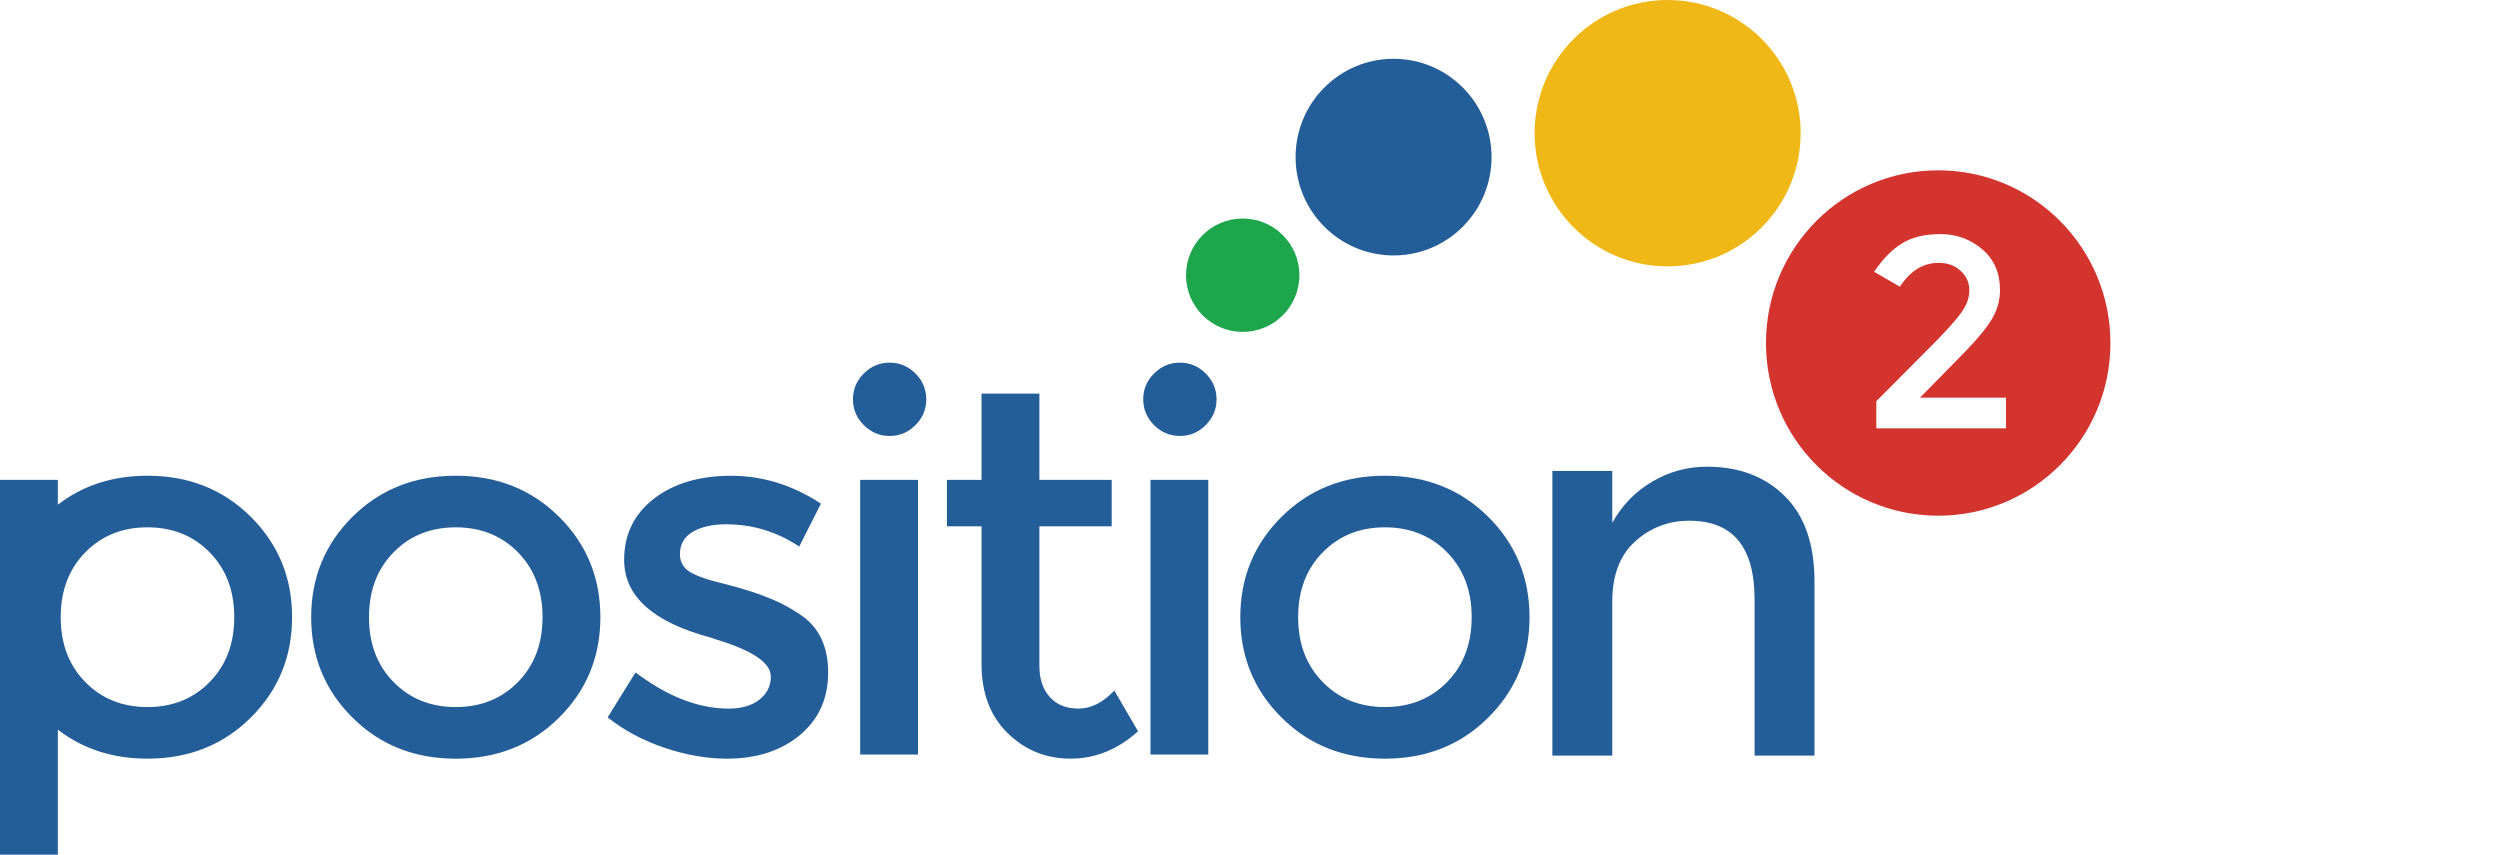
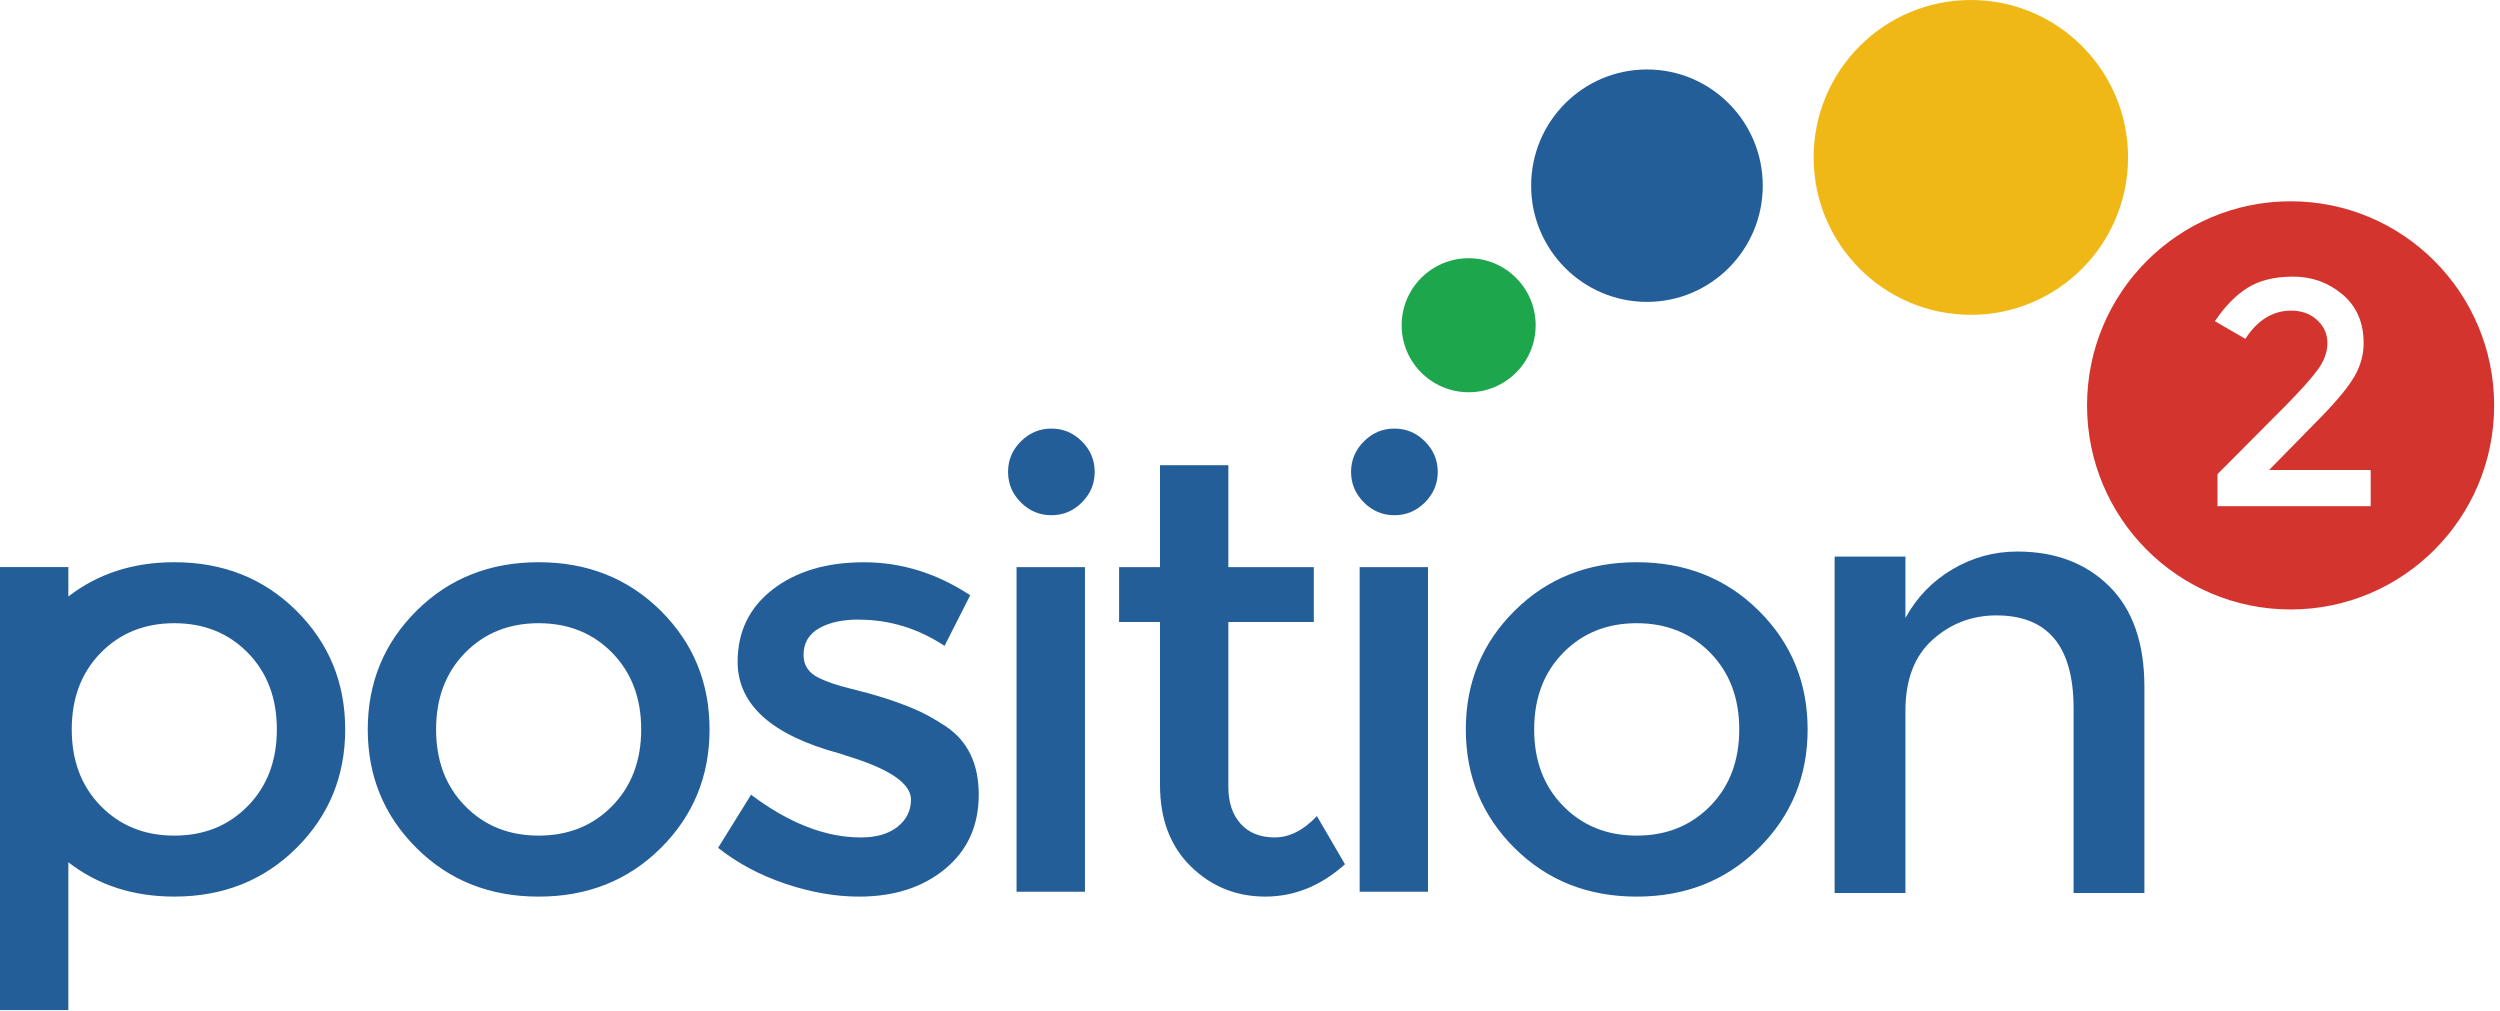
- <svg xmlns="http://www.w3.org/2000/svg" width="117" height="40" viewBox="0 0 117 40" fill="none">
+ <svg xmlns="http://www.w3.org/2000/svg" width="99" height="40" viewBox="0 0 99 40" fill="none">
  <path fill-rule="evenodd" clip-rule="evenodd" d="M67.727 25.851C66.961 25.07 65.99 24.679 64.814 24.679C63.637 24.679 62.666 25.07 61.901 25.851C61.135 26.633 60.753 27.644 60.753 28.884C60.753 30.124 61.135 31.136 61.901 31.917C62.667 32.699 63.637 33.09 64.814 33.09C65.99 33.09 66.96 32.699 67.727 31.917C68.493 31.136 68.874 30.125 68.874 28.884C68.874 27.643 68.493 26.633 67.727 25.851ZM0 40V22.457H2.707V23.622C3.876 22.716 5.275 22.264 6.902 22.264C8.836 22.264 10.447 22.905 11.736 24.184C13.025 25.465 13.67 27.032 13.67 28.884C13.67 30.737 13.025 32.304 11.736 33.584C10.447 34.865 8.835 35.505 6.902 35.505C5.276 35.505 3.877 35.052 2.707 34.146V39.999H0V40ZM9.814 25.851C9.049 25.07 8.079 24.679 6.902 24.679C5.726 24.679 4.756 25.07 3.989 25.851C3.224 26.633 2.841 27.644 2.841 28.884C2.841 30.124 3.223 31.136 3.989 31.917C4.755 32.699 5.725 33.09 6.902 33.09C8.08 33.09 9.049 32.699 9.814 31.917C10.58 31.136 10.963 30.125 10.963 28.884C10.963 27.643 10.58 26.633 9.814 25.851ZM69.648 33.585C68.359 34.866 66.747 35.506 64.814 35.506C62.882 35.506 61.269 34.866 59.98 33.585C58.69 32.304 58.046 30.738 58.046 28.885C58.046 27.033 58.69 25.466 59.98 24.185C61.269 22.905 62.88 22.264 64.814 22.264C66.749 22.264 68.359 22.906 69.648 24.185C70.938 25.466 71.582 27.033 71.582 28.885C71.582 30.738 70.938 32.305 69.648 33.585ZM56.548 35.313H53.842V22.458H56.548V35.313ZM56.427 19.896C56.089 20.234 55.685 20.403 55.219 20.403C54.753 20.403 54.348 20.234 54.01 19.896C53.672 19.557 53.502 19.154 53.502 18.687C53.502 18.221 53.672 17.817 54.01 17.479C54.348 17.141 54.75 16.972 55.219 16.972C55.688 16.972 56.089 17.141 56.427 17.479C56.765 17.818 56.935 18.221 56.935 18.687C56.935 19.154 56.765 19.558 56.427 19.896ZM49.127 32.618C49.449 32.981 49.902 33.162 50.481 33.162C51.061 33.162 51.617 32.881 52.15 32.317L53.261 34.225C52.309 35.079 51.258 35.505 50.106 35.505C48.954 35.505 47.971 35.107 47.157 34.31C46.343 33.512 45.936 32.438 45.936 31.084V24.632H44.316V22.458H45.936V18.422H48.643V22.458H52.027V24.632H48.643V31.157C48.643 31.77 48.803 32.256 49.127 32.618M42.964 35.313H40.256V22.458H42.964V35.313ZM42.843 19.896C42.505 20.234 42.101 20.403 41.634 20.403C41.168 20.403 40.764 20.234 40.426 19.896C40.087 19.557 39.919 19.154 39.919 18.687C39.919 18.221 40.087 17.817 40.426 17.479C40.765 17.141 41.168 16.972 41.634 16.972C42.101 16.972 42.506 17.141 42.843 17.479C43.182 17.818 43.35 18.221 43.35 18.687C43.35 19.154 43.181 19.558 42.843 19.896ZM33.997 24.535C33.352 24.535 32.828 24.652 32.425 24.886C32.022 25.119 31.821 25.47 31.821 25.938C31.821 26.356 32.03 26.662 32.449 26.855C32.74 27 33.146 27.138 33.67 27.266C34.194 27.396 34.657 27.524 35.061 27.653C35.464 27.782 35.854 27.927 36.233 28.088C36.611 28.25 37.019 28.475 37.454 28.764C38.324 29.344 38.758 30.247 38.758 31.47C38.758 32.693 38.315 33.674 37.429 34.407C36.543 35.139 35.406 35.506 34.021 35.506C33.087 35.506 32.115 35.338 31.108 34.999C30.1 34.66 29.21 34.185 28.437 33.574L29.742 31.471C31.241 32.599 32.691 33.163 34.093 33.163C34.705 33.163 35.189 33.022 35.544 32.74C35.898 32.459 36.075 32.1 36.075 31.666C36.075 31.021 35.221 30.442 33.513 29.926C33.383 29.878 33.287 29.846 33.222 29.83C30.547 29.105 29.21 27.896 29.21 26.205C29.21 25.013 29.673 24.058 30.6 23.342C31.527 22.625 32.731 22.266 34.214 22.266C35.696 22.266 37.098 22.701 38.42 23.572L37.404 25.577C36.356 24.884 35.221 24.538 33.997 24.538M24.243 25.851C23.477 25.07 22.506 24.679 21.33 24.679C20.153 24.679 19.182 25.07 18.417 25.851C17.651 26.633 17.269 27.644 17.269 28.884C17.269 30.124 17.651 31.136 18.417 31.917C19.182 32.699 20.153 33.09 21.33 33.09C22.506 33.09 23.477 32.699 24.243 31.917C25.008 31.136 25.391 30.125 25.391 28.884C25.391 27.643 25.008 26.633 24.243 25.851ZM26.165 33.585C24.876 34.866 23.264 35.506 21.331 35.506C19.397 35.506 17.785 34.866 16.497 33.585C15.207 32.304 14.563 30.738 14.563 28.885C14.563 27.033 15.207 25.466 16.497 24.185C17.785 22.905 19.398 22.264 21.331 22.264C23.263 22.264 24.876 22.906 26.165 24.185C27.454 25.466 28.098 27.033 28.098 28.885C28.098 30.738 27.453 32.305 26.165 33.585Z" fill="#245E98" />
  <path fill-rule="evenodd" clip-rule="evenodd" d="M76.53 25.334C77.247 24.691 78.091 24.37 79.059 24.37C81.096 24.37 82.114 25.597 82.114 28.051V35.363H84.918V27.2C84.918 25.463 84.454 24.136 83.528 23.218C82.602 22.3 81.387 21.841 79.886 21.841C78.967 21.841 78.112 22.075 77.32 22.542C76.527 23.009 75.905 23.652 75.455 24.47V22.041H72.651V35.363H75.455V28.151C75.455 26.916 75.813 25.976 76.531 25.334H76.53Z" fill="#245E98" />
  <path fill-rule="evenodd" clip-rule="evenodd" d="M78.046 0C81.484 0 84.271 2.79 84.271 6.233C84.271 9.677 81.484 12.467 78.046 12.467C74.607 12.467 71.82 9.677 71.82 6.233C71.82 2.79 74.608 0 78.046 0Z" fill="#F0B816" />
  <path fill-rule="evenodd" clip-rule="evenodd" d="M65.219 2.751C67.752 2.751 69.805 4.812 69.805 7.353C69.805 9.894 67.751 11.955 65.219 11.955C62.687 11.955 60.633 9.895 60.633 7.353C60.633 4.811 62.687 2.751 65.219 2.751Z" fill="#245E98" />
  <path fill-rule="evenodd" clip-rule="evenodd" d="M58.159 10.226C59.624 10.226 60.812 11.414 60.812 12.88C60.812 14.346 59.624 15.533 58.159 15.533C56.694 15.533 55.505 14.345 55.505 12.88C55.505 11.415 56.693 10.226 58.159 10.226Z" fill="#1DA64B" />
  <path fill-rule="evenodd" clip-rule="evenodd" d="M93.879 18.612H89.856L91.937 16.491C92.572 15.839 93.008 15.305 93.244 14.891C93.481 14.477 93.6 14.04 93.6 13.584C93.6 12.771 93.32 12.13 92.762 11.66C92.203 11.19 91.554 10.955 90.814 10.955C90.073 10.955 89.468 11.103 88.999 11.4C88.529 11.697 88.1 12.136 87.71 12.72L88.916 13.418C89.398 12.674 90.004 12.301 90.732 12.301C91.146 12.301 91.49 12.426 91.76 12.676C92.031 12.925 92.165 13.228 92.165 13.584C92.165 13.939 92.039 14.29 91.785 14.637C91.531 14.984 91.104 15.463 90.503 16.071L87.812 18.776V20.045H93.879V18.611V18.612ZM90.707 24.135C86.256 24.135 82.647 20.517 82.647 16.054C82.647 11.59 86.256 7.971 90.707 7.971C95.159 7.971 98.768 11.589 98.768 16.054C98.768 20.518 95.16 24.135 90.707 24.135Z" fill="#D3342E" />
</svg>
